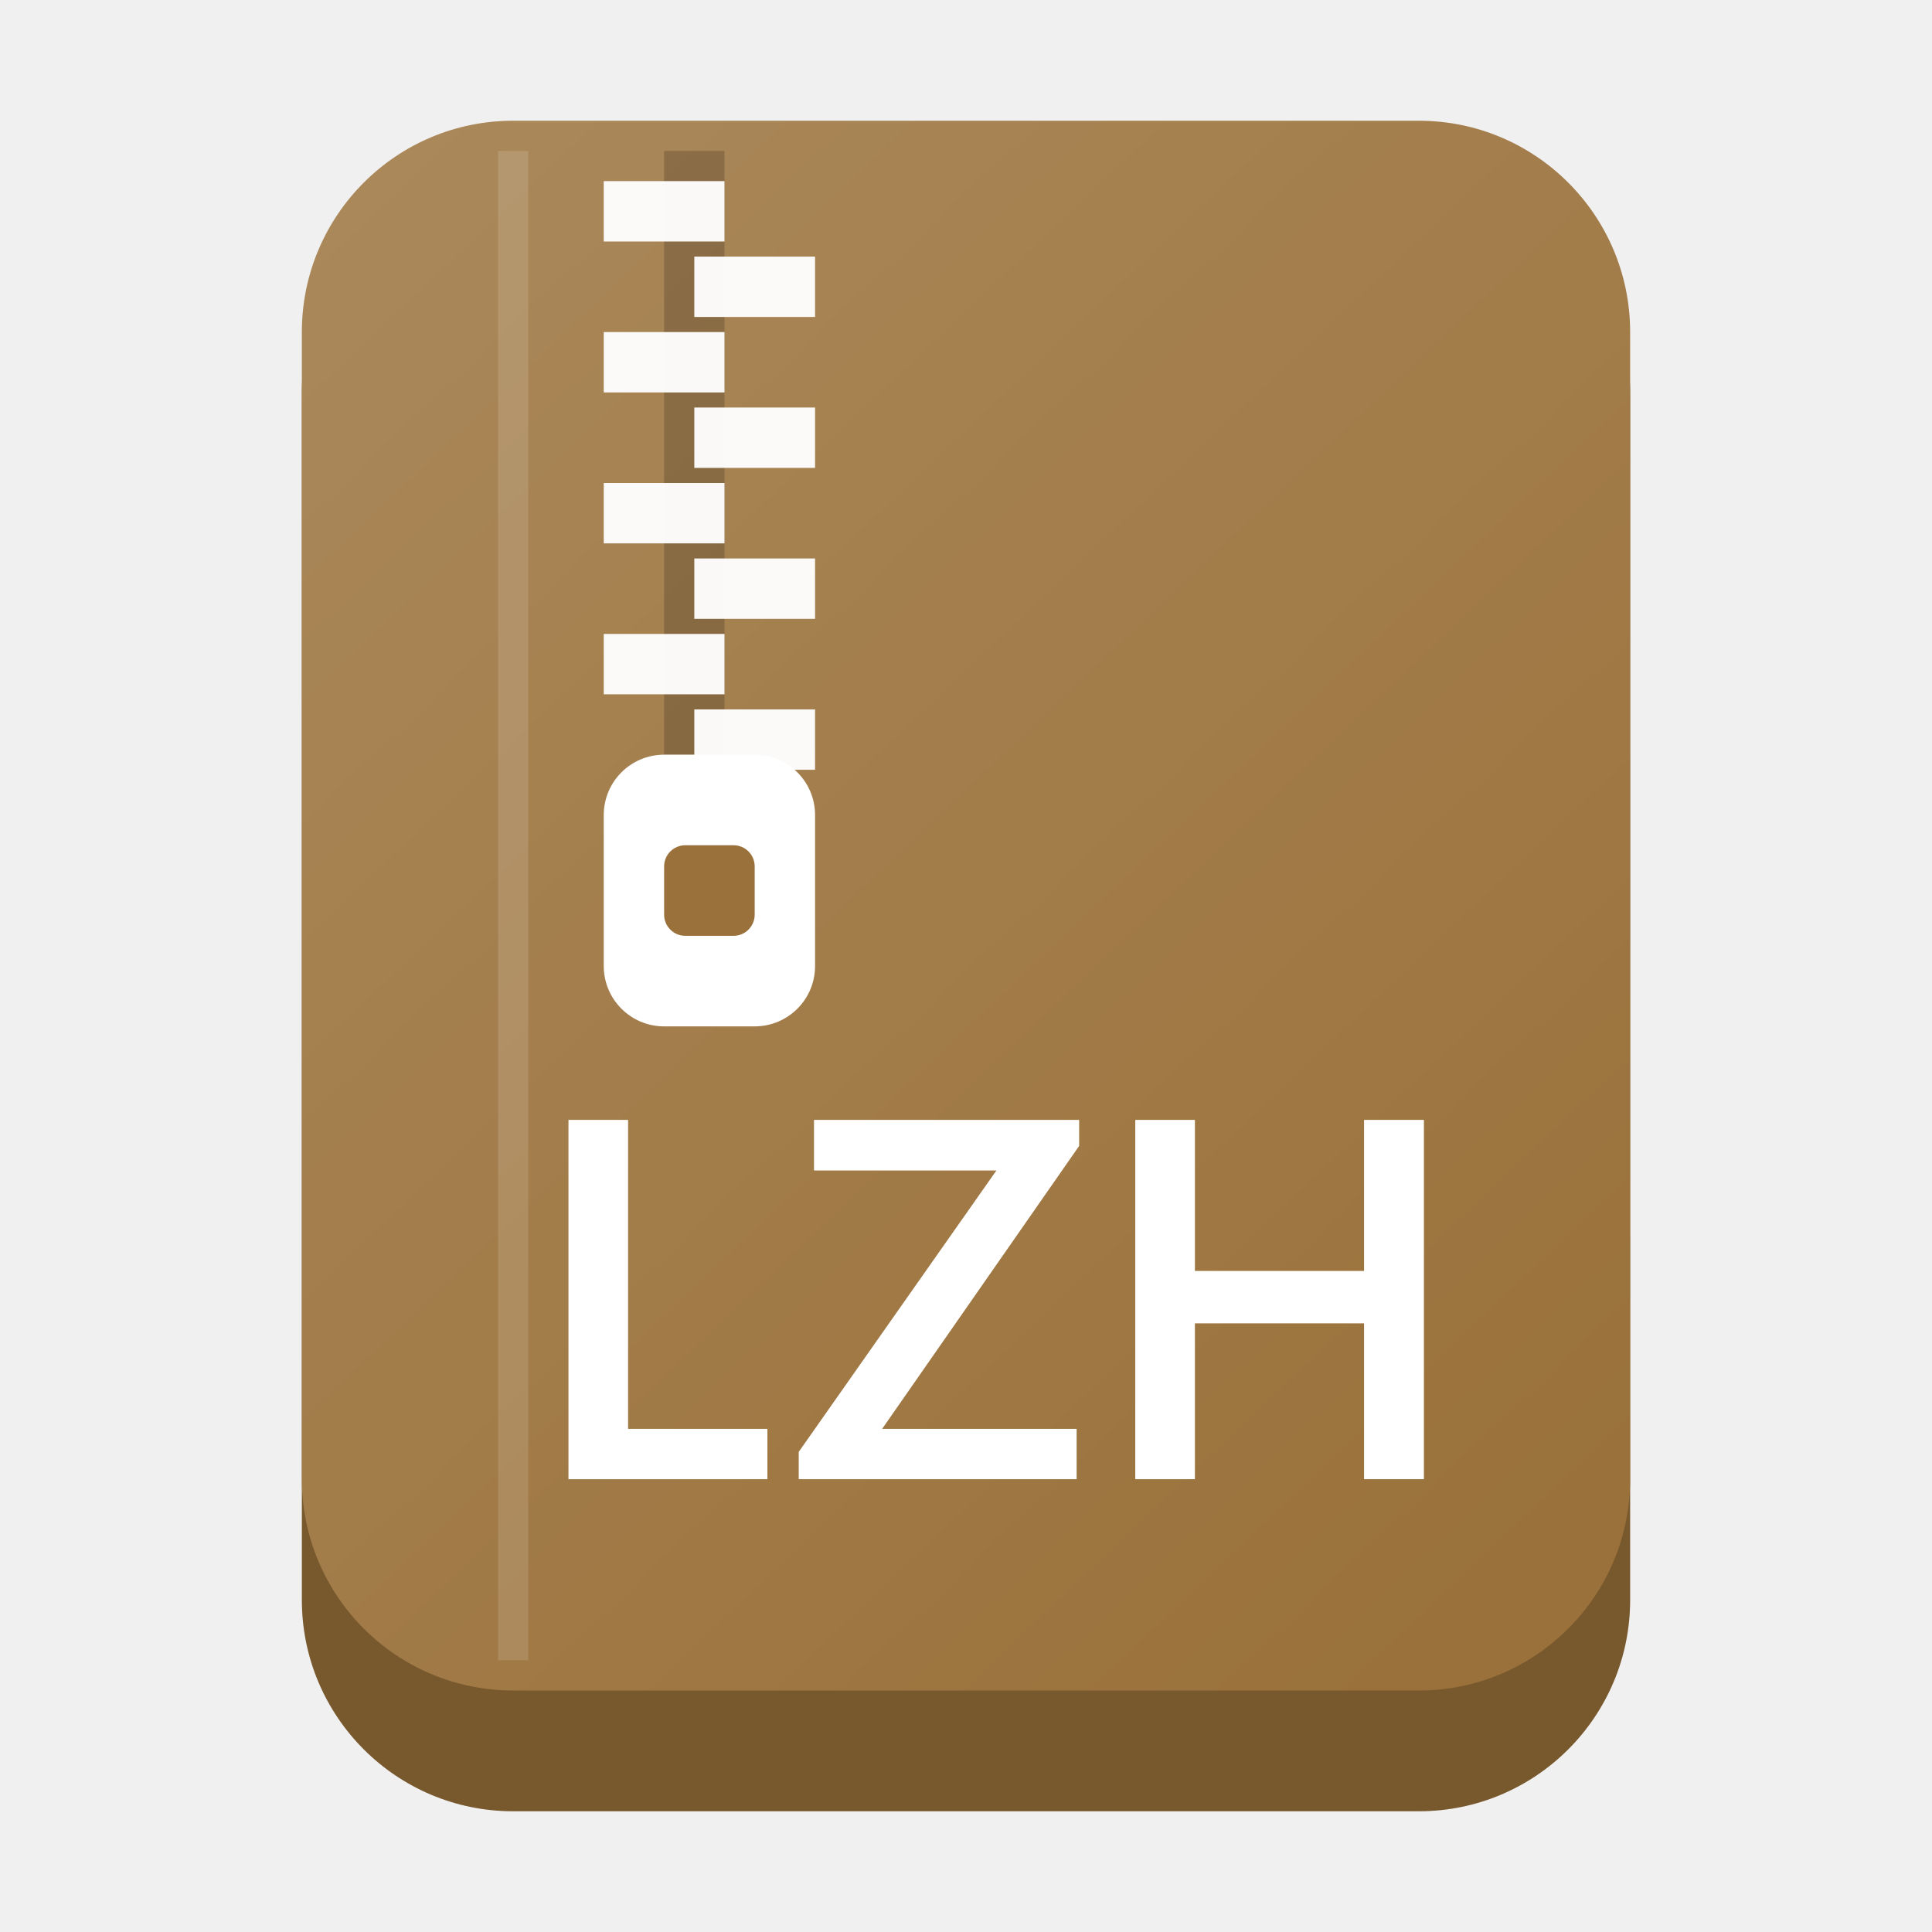
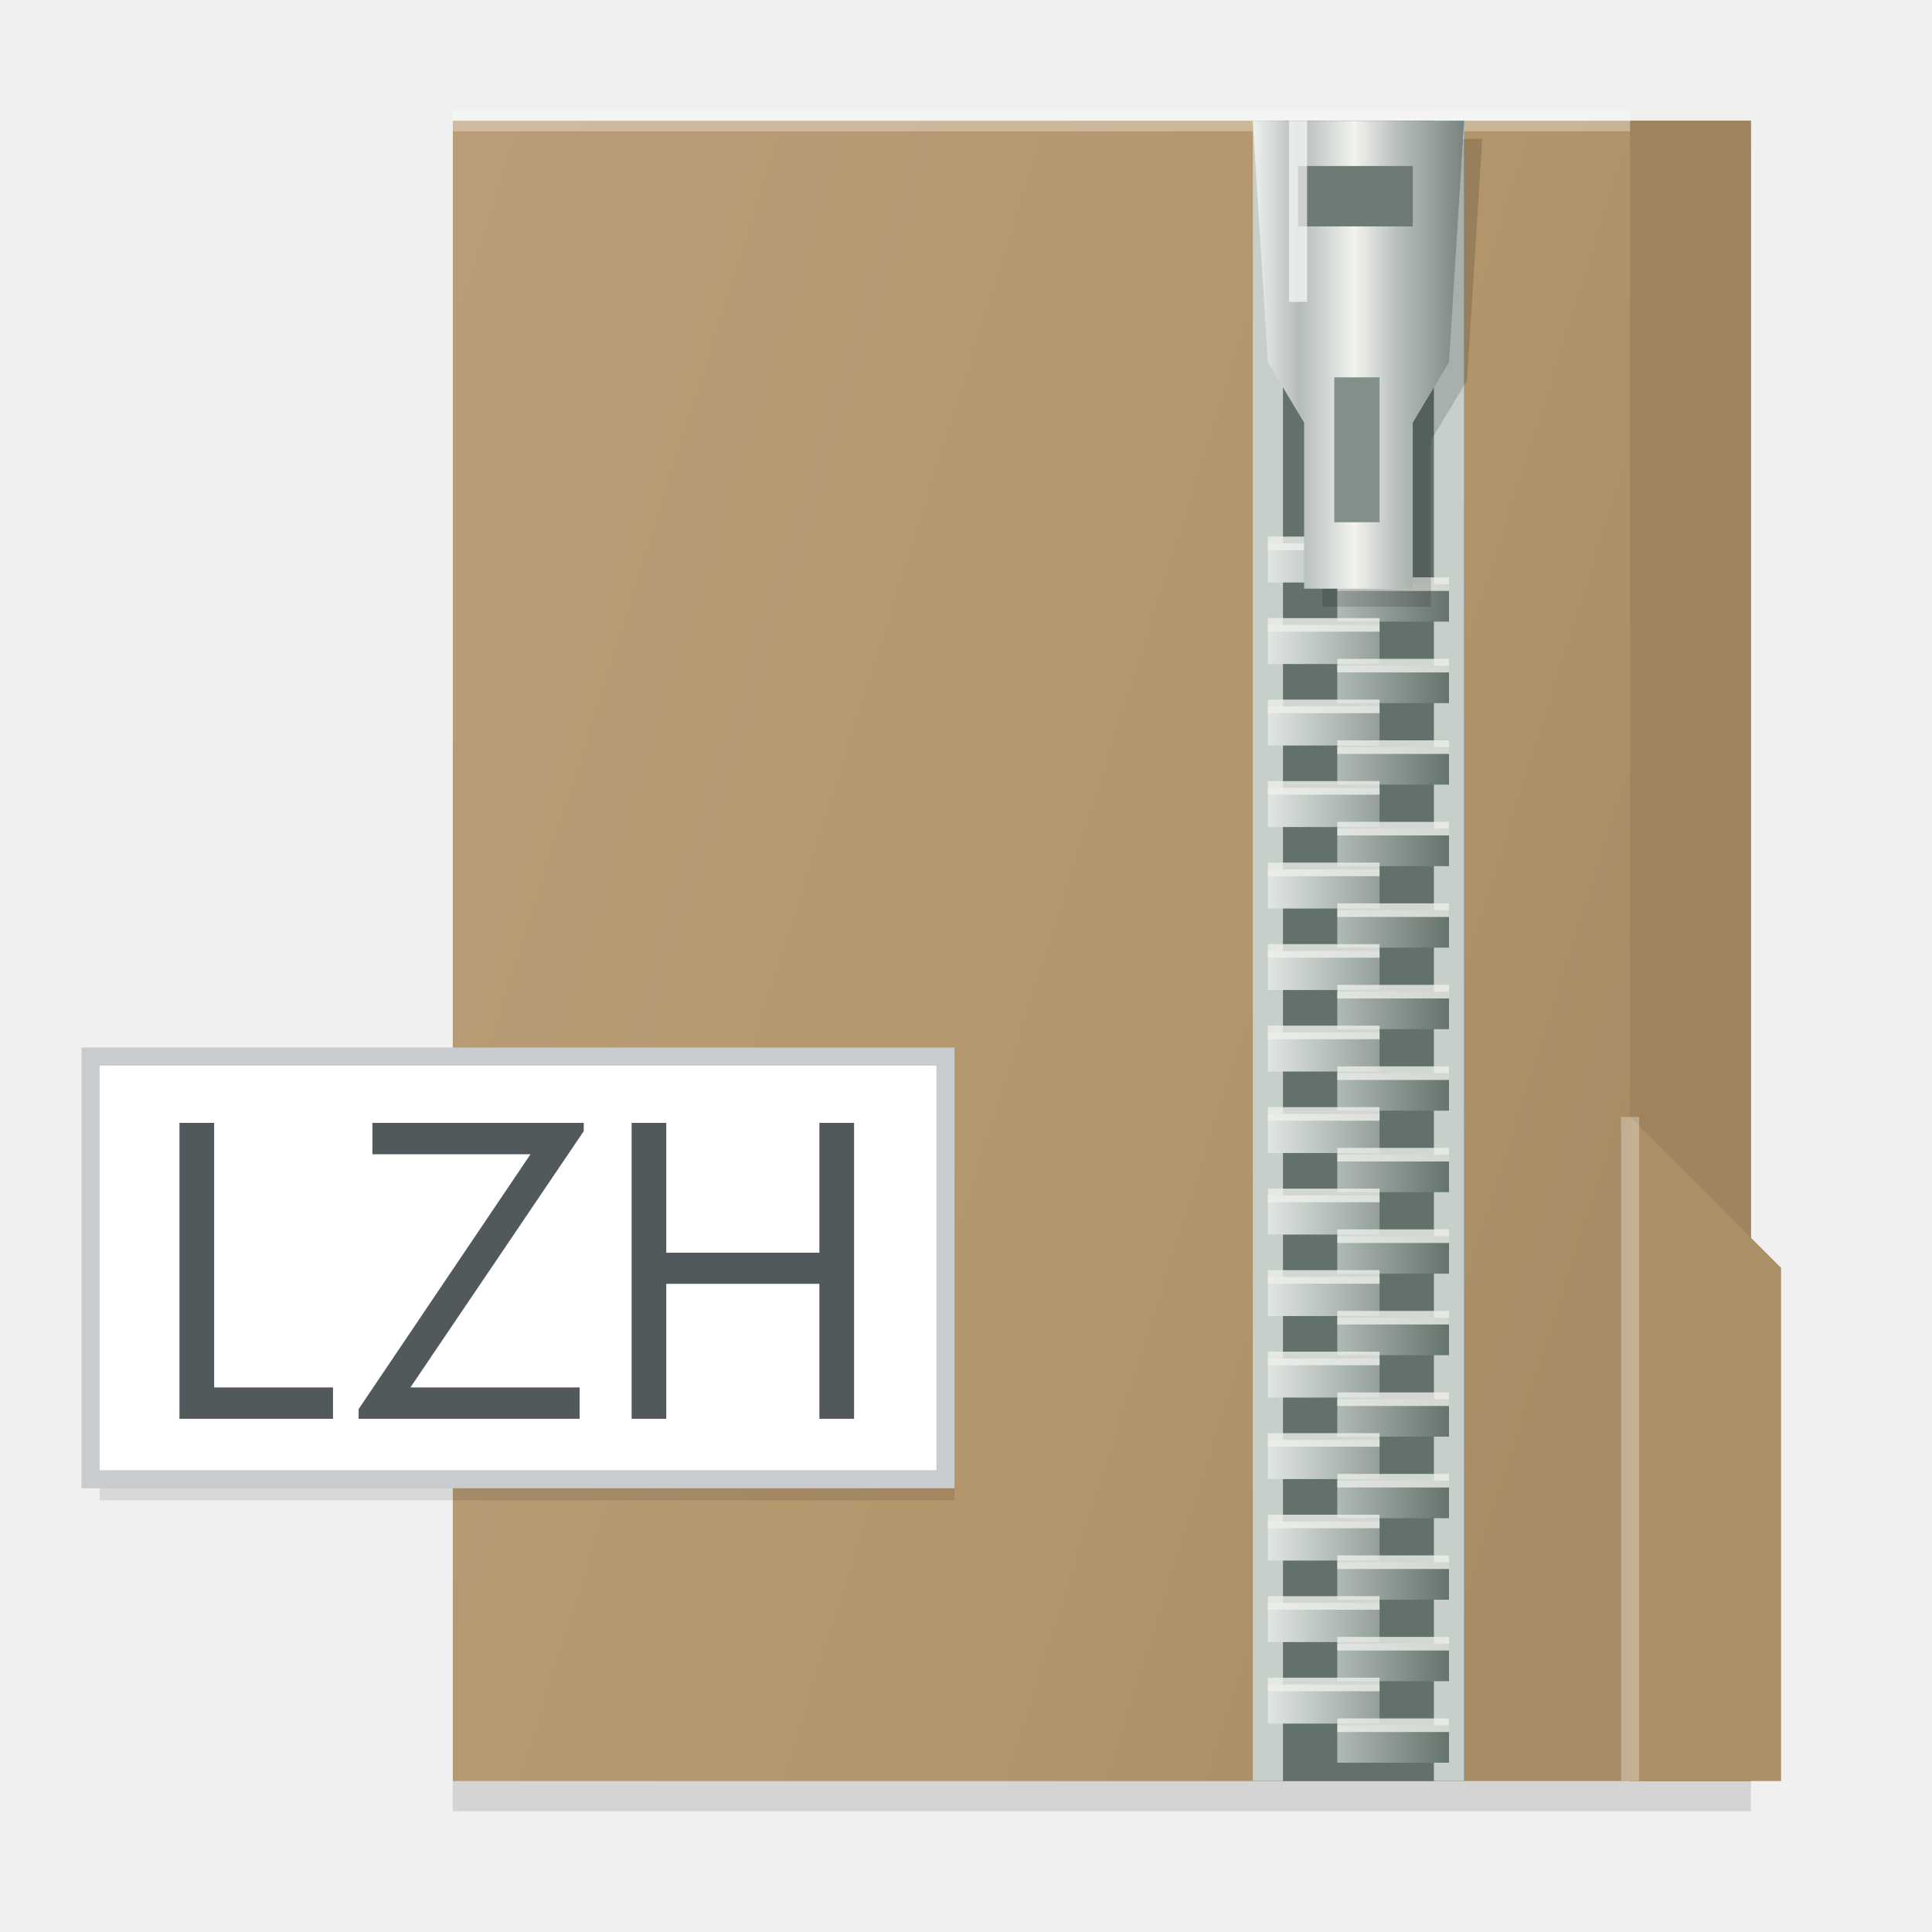
<svg xmlns="http://www.w3.org/2000/svg" width="64" height="64" viewBox="0 0 64 64">
  <defs>
-     <linearGradient id="cover" x1="0" y1="0" x2="0.8" y2="1">
-       <stop offset="0" stop-color="#9a713a" />
-       <stop offset="1" stop-color="#9a713a" />
+     <linearGradient id="cover" x1="0" y1="0" x2="1" y2="0.4">
+       <stop offset="0" stop-color="#b99d77" />
+       <stop offset="0.7" stop-color="#b3956b" />
+       <stop offset="1" stop-color="#a88c65" />
    </linearGradient>
-     <linearGradient id="light" x1="0" y1="0" x2="0.8" y2="1">
-       <stop offset="0" stop-color="#ffffff" stop-opacity="0.17" />
-       <stop offset="1" stop-color="#ffffff" stop-opacity="0" />
+     <linearGradient id="teeth" x1="0" y1="0" x2="1" y2="0">
+       <stop offset="0" stop-color="#e1e6e3" />
+       <stop offset="0.4" stop-color="#aeb8b4" />
+       <stop offset="1" stop-color="#65736d" />
+     </linearGradient>
+     <linearGradient id="metal" x1="0" y1="0" x2="1" y2="0">
+       <stop offset="0" stop-color="#eef0ee" />
+       <stop offset="0.22" stop-color="#b4bcba" />
+       <stop offset="0.48" stop-color="#f2f3ef" />
+       <stop offset="0.68" stop-color="#b9c0bc" />
+       <stop offset="1" stop-color="#788480" />
    </linearGradient>
  </defs>
-   <path fill="#9a713a" stroke="none" d="M 17 6 L 47 6 C 50.866 6 54 9.134 54 13 L 54 53 C 54 56.866 50.866 60 47 60 L 17 60 C 13.134 60 10 56.866 10 53 L 10 13 C 10 9.134 13.134 6 17 6 Z" />
-   <g opacity="0.22">
-     <path fill="#000000" stroke="none" d="M 17 6 L 47 6 C 50.866 6 54 9.134 54 13 L 54 53 C 54 56.866 50.866 60 47 60 L 17 60 C 13.134 60 10 56.866 10 53 L 10 13 C 10 9.134 13.134 6 17 6 Z" />
+   <g opacity="0.12">
+     <path fill="#000000" stroke="none" d="M 15 5 L 58 5 L 58 60 L 15 60 Z" />
  </g>
-   <path fill="url(#cover)" stroke="none" d="M 17 4 L 47 4 C 50.866 4 54 7.134 54 11 L 54 49 C 54 52.866 50.866 56 47 56 L 17 56 C 13.134 56 10 52.866 10 49 L 10 11 C 10 7.134 13.134 4 17 4 Z" />
-   <path fill="url(#light)" stroke="none" d="M 17 4 L 47 4 C 50.866 4 54 7.134 54 11 L 54 49 C 54 52.866 50.866 56 47 56 L 17 56 C 13.134 56 10 52.866 10 49 L 10 11 C 10 7.134 13.134 4 17 4 Z" />
-   <path fill="#000000" stroke="#ffffff" stroke-opacity="0.13" d="M 17 5 L 17 55" />
-   <path fill="#000000" stroke="#000000" stroke-opacity="0.18" stroke-width="2" d="M 23 5 L 23 25" />
-   <path fill="none" stroke="#ffffff" stroke-opacity="0.96" stroke-width="2" d="M 20 7 L 24 7 M 23 9.5 L 27 9.5" />
-   <path fill="none" stroke="#ffffff" stroke-opacity="0.96" stroke-width="2" d="M 20 12 L 24 12 M 23 14.5 L 27 14.5" />
-   <path fill="none" stroke="#ffffff" stroke-opacity="0.96" stroke-width="2" d="M 20 17 L 24 17 M 23 19.5 L 27 19.5" />
-   <path fill="none" stroke="#ffffff" stroke-opacity="0.96" stroke-width="2" d="M 20 22 L 24 22 M 23 24.5 L 27 24.5" />
-   <path fill="#ffffff" stroke="none" d="M 22 25 L 25 25 C 26.105 25 27 25.895 27 27 L 27 32 C 27 33.105 26.105 34 25 34 L 22 34 C 20.895 34 20 33.105 20 32 L 20 27 C 20 25.895 20.895 25 22 25 Z" />
-   <path fill="#9a713a" stroke="none" d="M 22.7 28 L 24.3 28 C 24.486 28 24.664 28.074 24.795 28.205 C 24.926 28.336 25 28.514 25 28.7 L 25 30.3 C 25 30.486 24.926 30.664 24.795 30.795 C 24.664 30.926 24.486 31 24.3 31 L 22.7 31 C 22.514 31 22.336 30.926 22.205 30.795 C 22.074 30.664 22 30.486 22 30.3 L 22 28.7 C 22 28.514 22.074 28.336 22.205 28.205 C 22.336 28.074 22.514 28 22.7 28 Z" />
-   <g>
-     <path fill="#ffffff" stroke="none" d="M 25.421 49 L 18.831 49 L 18.831 37.097 L 20.806 37.097 L 20.806 47.332 L 25.421 47.332 L 25.421 49 Z M 35.748 37.96 L 29.223 47.332 L 35.665 47.332 L 35.665 49 L 26.459 49 L 26.459 48.095 L 33.008 38.773 L 26.965 38.773 L 26.965 37.097 L 35.748 37.097 L 35.748 37.96 Z M 47.169 49 L 45.186 49 L 45.186 43.837 L 39.583 43.837 L 39.583 49 L 37.607 49 L 37.607 37.097 L 39.583 37.097 L 39.583 42.102 L 45.186 42.102 L 45.186 37.097 L 47.169 37.097 L 47.169 49 Z" />
+   <path fill="url(#cover)" stroke="none" d="M 15 4 L 58 4 L 58 59 L 15 59 Z" />
+   <path fill="#9e835e" stroke="none" d="M 54 4 L 58 4 L 58 59 L 54 59 Z" />
+   <path fill="#000000" stroke="#ffffff" stroke-opacity="0.3" stroke-width="0.7" d="M 15 4 L 54 4" />
+   <path fill="#ac8f67" stroke="none" d="M 54 37 L 59 42 L 59 59 L 54 59 Z" />
+   <path fill="#000000" stroke="#ffffff" stroke-opacity="0.3" stroke-width="0.6" d="M 54 37 L 54 59" />
+   <path fill="#63716c" stroke="none" d="M 41.5 4 L 48.5 4 L 48.5 59 L 41.5 59 Z" />
+   <path fill="#c6cfca" stroke="none" d="M 41.5 4 L 42.5 4 L 42.5 59 L 41.5 59 Z M 47.5 4 L 48.5 4 L 48.5 59 L 47.5 59 Z" />
+   <path fill="url(#teeth)" stroke="none" d="M 42 18 L 45.7 18 L 45.7 19.296 L 42 19.296 Z M 44.3 19.35 L 48 19.35 L 48 20.592 L 44.3 20.592 Z" />
+   <path fill="#000000" stroke="#edf0e9" stroke-opacity="0.8" stroke-width="0.45" d="M 42 18 L 45.7 18 M 44.3 19.35 L 48 19.35" />
+   <path fill="url(#teeth)" stroke="none" d="M 42 20.7 L 45.7 20.7 L 45.7 21.996 L 42 21.996 Z M 44.3 22.05 L 48 22.05 L 48 23.292 L 44.3 23.292 Z" />
+   <path fill="#000000" stroke="#edf0e9" stroke-opacity="0.8" stroke-width="0.45" d="M 42 20.7 L 45.7 20.7 M 44.3 22.05 L 48 22.05" />
+   <path fill="url(#teeth)" stroke="none" d="M 42 23.4 L 45.7 23.4 L 45.7 24.696 L 42 24.696 Z M 44.3 24.75 L 48 24.75 L 48 25.992 L 44.3 25.992 Z" />
+   <path fill="#000000" stroke="#edf0e9" stroke-opacity="0.8" stroke-width="0.45" d="M 42 23.4 L 45.7 23.4 M 44.3 24.75 L 48 24.75" />
+   <path fill="url(#teeth)" stroke="none" d="M 42 26.1 L 45.7 26.1 L 45.7 27.396 L 42 27.396 Z M 44.3 27.45 L 48 27.45 L 48 28.692 L 44.3 28.692 Z" />
+   <path fill="#000000" stroke="#edf0e9" stroke-opacity="0.8" stroke-width="0.45" d="M 42 26.1 L 45.7 26.1 M 44.3 27.45 L 48 27.45" />
+   <path fill="url(#teeth)" stroke="none" d="M 42 28.8 L 45.7 28.8 L 45.7 30.096 L 42 30.096 Z M 44.3 30.15 L 48 30.15 L 48 31.392 L 44.3 31.392 Z" />
+   <path fill="#000000" stroke="#edf0e9" stroke-opacity="0.8" stroke-width="0.45" d="M 42 28.8 L 45.7 28.8 M 44.3 30.15 L 48 30.15" />
+   <path fill="url(#teeth)" stroke="none" d="M 42 31.5 L 45.7 31.5 L 45.7 32.796 L 42 32.796 Z M 44.3 32.85 L 48 32.85 L 48 34.092 L 44.3 34.092 Z" />
+   <path fill="#000000" stroke="#edf0e9" stroke-opacity="0.8" stroke-width="0.45" d="M 42 31.5 L 45.7 31.5 M 44.3 32.85 L 48 32.85" />
+   <path fill="url(#teeth)" stroke="none" d="M 42 34.2 L 45.7 34.2 L 45.7 35.496 L 42 35.496 Z M 44.3 35.55 L 48 35.55 L 48 36.792 L 44.3 36.792 Z" />
+   <path fill="#000000" stroke="#edf0e9" stroke-opacity="0.8" stroke-width="0.45" d="M 42 34.2 L 45.7 34.2 M 44.3 35.55 L 48 35.55" />
+   <path fill="url(#teeth)" stroke="none" d="M 42 36.9 L 45.7 36.9 L 45.7 38.196 L 42 38.196 Z M 44.3 38.25 L 48 38.25 L 48 39.492 L 44.3 39.492 Z" />
+   <path fill="#000000" stroke="#edf0e9" stroke-opacity="0.8" stroke-width="0.45" d="M 42 36.9 L 45.7 36.9 M 44.3 38.25 L 48 38.25" />
+   <path fill="url(#teeth)" stroke="none" d="M 42 39.6 L 45.7 39.6 L 45.7 40.896 L 42 40.896 Z M 44.3 40.95 L 48 40.95 L 48 42.192 L 44.3 42.192 Z" />
+   <path fill="#000000" stroke="#edf0e9" stroke-opacity="0.8" stroke-width="0.45" d="M 42 39.6 L 45.7 39.6 M 44.3 40.95 L 48 40.95" />
+   <path fill="url(#teeth)" stroke="none" d="M 42 42.3 L 45.7 42.3 L 45.7 43.596 L 42 43.596 Z M 44.3 43.65 L 48 43.65 L 48 44.892 L 44.3 44.892 Z" />
+   <path fill="#000000" stroke="#edf0e9" stroke-opacity="0.8" stroke-width="0.45" d="M 42 42.3 L 45.7 42.3 M 44.3 43.65 L 48 43.65" />
+   <path fill="url(#teeth)" stroke="none" d="M 42 45 L 45.7 45 L 45.7 46.296 L 42 46.296 Z M 44.3 46.35 L 48 46.35 L 48 47.592 L 44.3 47.592 Z" />
+   <path fill="#000000" stroke="#edf0e9" stroke-opacity="0.8" stroke-width="0.45" d="M 42 45 L 45.7 45 M 44.3 46.35 L 48 46.35" />
+   <path fill="url(#teeth)" stroke="none" d="M 42 47.7 L 45.7 47.7 L 45.7 48.996 L 42 48.996 Z M 44.3 49.05 L 48 49.05 L 48 50.292 L 44.3 50.292 Z" />
+   <path fill="#000000" stroke="#edf0e9" stroke-opacity="0.8" stroke-width="0.45" d="M 42 47.7 L 45.7 47.7 M 44.3 49.05 L 48 49.05" />
+   <path fill="url(#teeth)" stroke="none" d="M 42 50.4 L 45.7 50.4 L 45.7 51.696 L 42 51.696 Z M 44.3 51.75 L 48 51.75 L 48 52.992 L 44.3 52.992 Z" />
+   <path fill="#000000" stroke="#edf0e9" stroke-opacity="0.8" stroke-width="0.45" d="M 42 50.4 L 45.7 50.4 M 44.3 51.75 L 48 51.75" />
+   <path fill="url(#teeth)" stroke="none" d="M 42 53.1 L 45.7 53.1 L 45.7 54.396 L 42 54.396 Z M 44.3 54.45 L 48 54.45 L 48 55.692 L 44.3 55.692 Z" />
+   <path fill="#000000" stroke="#edf0e9" stroke-opacity="0.8" stroke-width="0.45" d="M 42 53.1 L 45.7 53.1 M 44.3 54.45 L 48 54.45" />
+   <path fill="url(#teeth)" stroke="none" d="M 42 55.8 L 45.7 55.8 L 45.7 57.096 L 42 57.096 Z M 44.3 57.15 L 48 57.15 L 48 58.392 L 44.3 58.392 Z" />
+   <path fill="#000000" stroke="#edf0e9" stroke-opacity="0.8" stroke-width="0.45" d="M 42 55.8 L 45.7 55.8 M 44.3 57.15 L 48 57.15" />
+   <g opacity="0.15" transform="matrix(1 0 0 1 0.6 0.6)">
+     <path fill="#000000" stroke="none" d="M 41.5 4 L 48.5 4 L 48 12 L 46.8 14 L 46.8 19.5 L 43.2 19.5 L 43.2 14 L 42 12 Z" />
+   </g>
+   <path fill="url(#metal)" stroke="none" d="M 41.5 4 L 48.5 4 L 48 12 L 46.8 14 L 46.8 19.5 L 43.2 19.5 L 43.2 14 L 42 12 Z" />
+   <path fill="#6e7a74" stroke="none" d="M 43 5.5 L 46.8 5.5 L 46.8 7.5 L 43 7.5 Z" />
+   <path fill="#82908a" stroke="none" d="M 44.2 12.5 L 45.7 12.5 L 45.7 17.3 L 44.2 17.3 Z" />
+   <path fill="#000000" stroke="#ffffff" stroke-opacity="0.65" stroke-width="0.6" d="M 43 4 L 43 10" />
+   <g opacity="0.1">
+     <path fill="#000000" stroke="none" d="M 3.3 35.7 L 31.62 35.7 L 31.62 49.7 L 3.3 49.7 Z" />
+   </g>
+   <path fill="#ffffff" stroke="#c8ccce" stroke-width="0.6" d="M 3 35 L 31.32 35 L 31.32 49 L 3 49 Z" />
+   <g transform="matrix(1 0 0 1 4.66 33)">
+     <g>
+       <path fill="#52595c" stroke="none" d="M 6.371 14 L 1.285 14 L 1.285 4.197 L 2.434 4.197 L 2.434 12.961 L 6.371 12.961 L 6.371 14 Z M 14.677 4.471 L 8.935 12.961 L 14.54 12.961 L 14.54 14 L 7.219 14 L 7.219 13.679 L 12.913 5.236 L 7.677 5.236 L 7.677 4.197 L 14.677 4.197 L 14.677 4.471 Z M 23.632 14 L 22.483 14 L 22.483 9.529 L 17.411 9.529 L 17.411 14 L 16.263 14 L 16.263 4.197 L 17.411 4.197 L 17.411 8.497 L 22.483 8.497 L 22.483 4.197 L 23.632 4.197 L 23.632 14 Z" />
+     </g>
  </g>
</svg>
